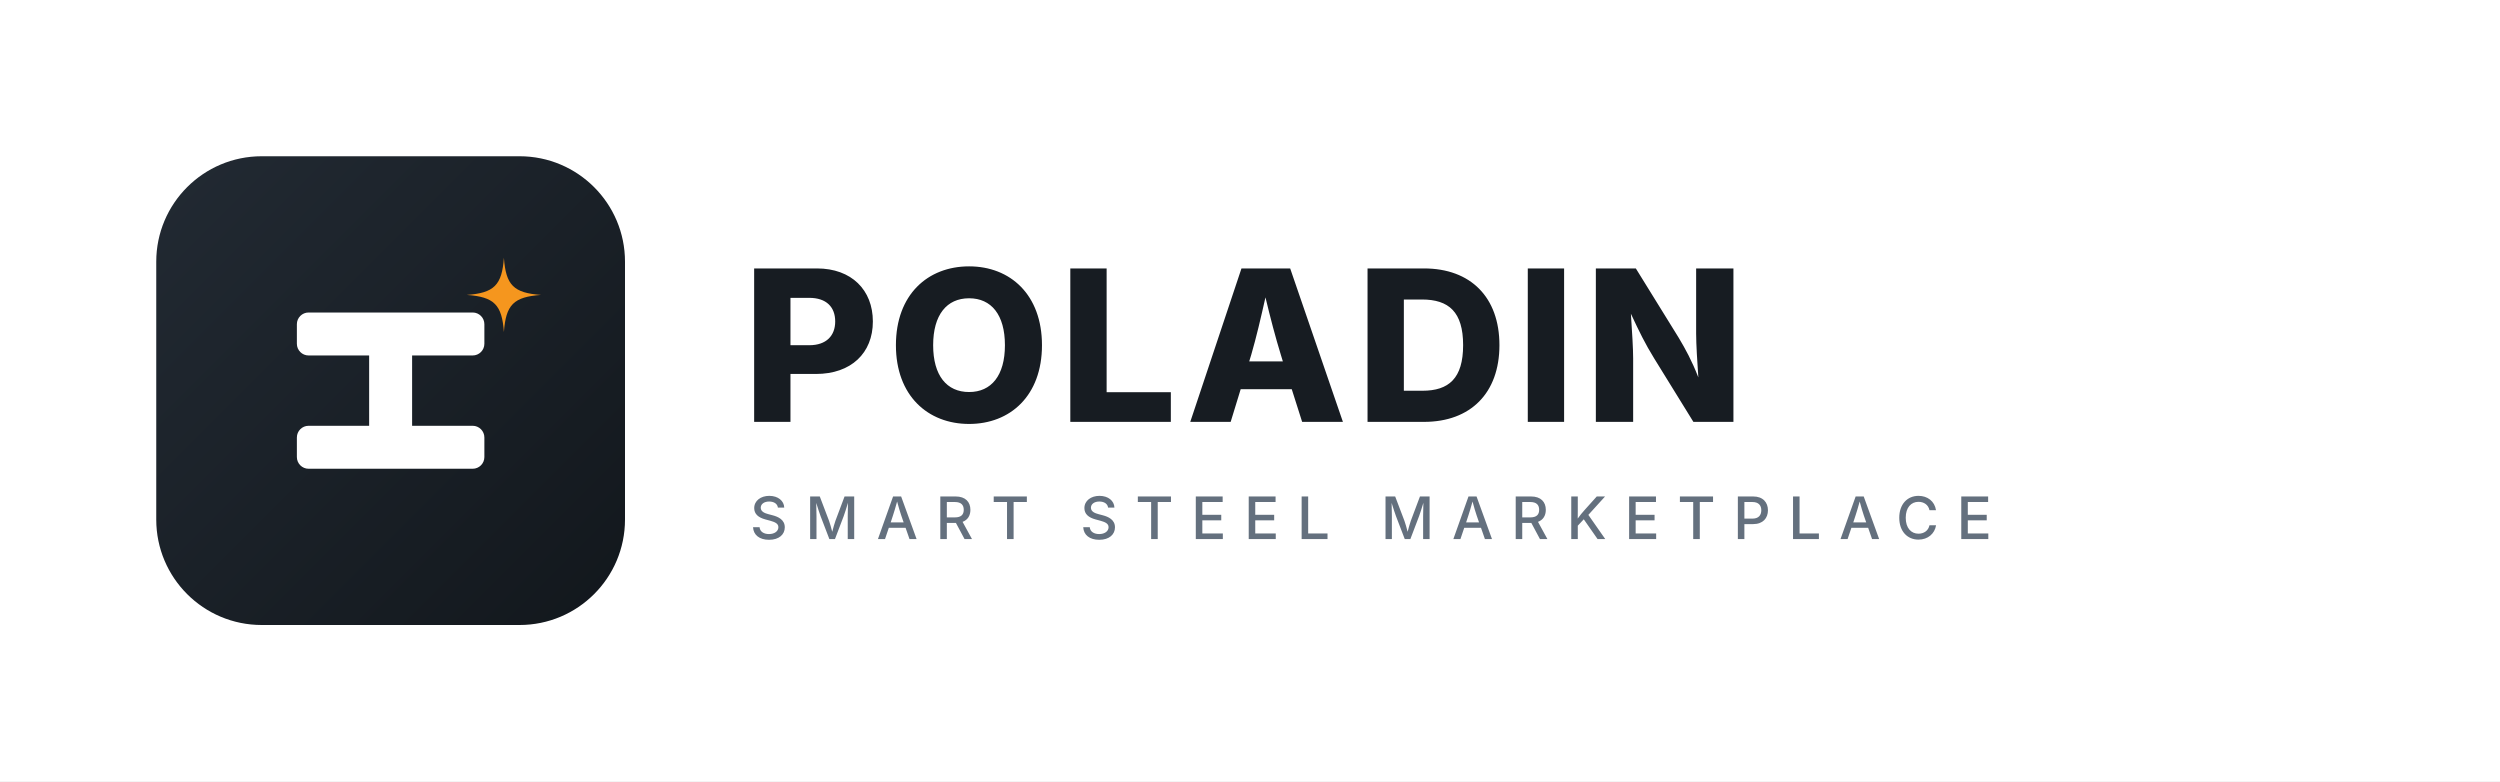
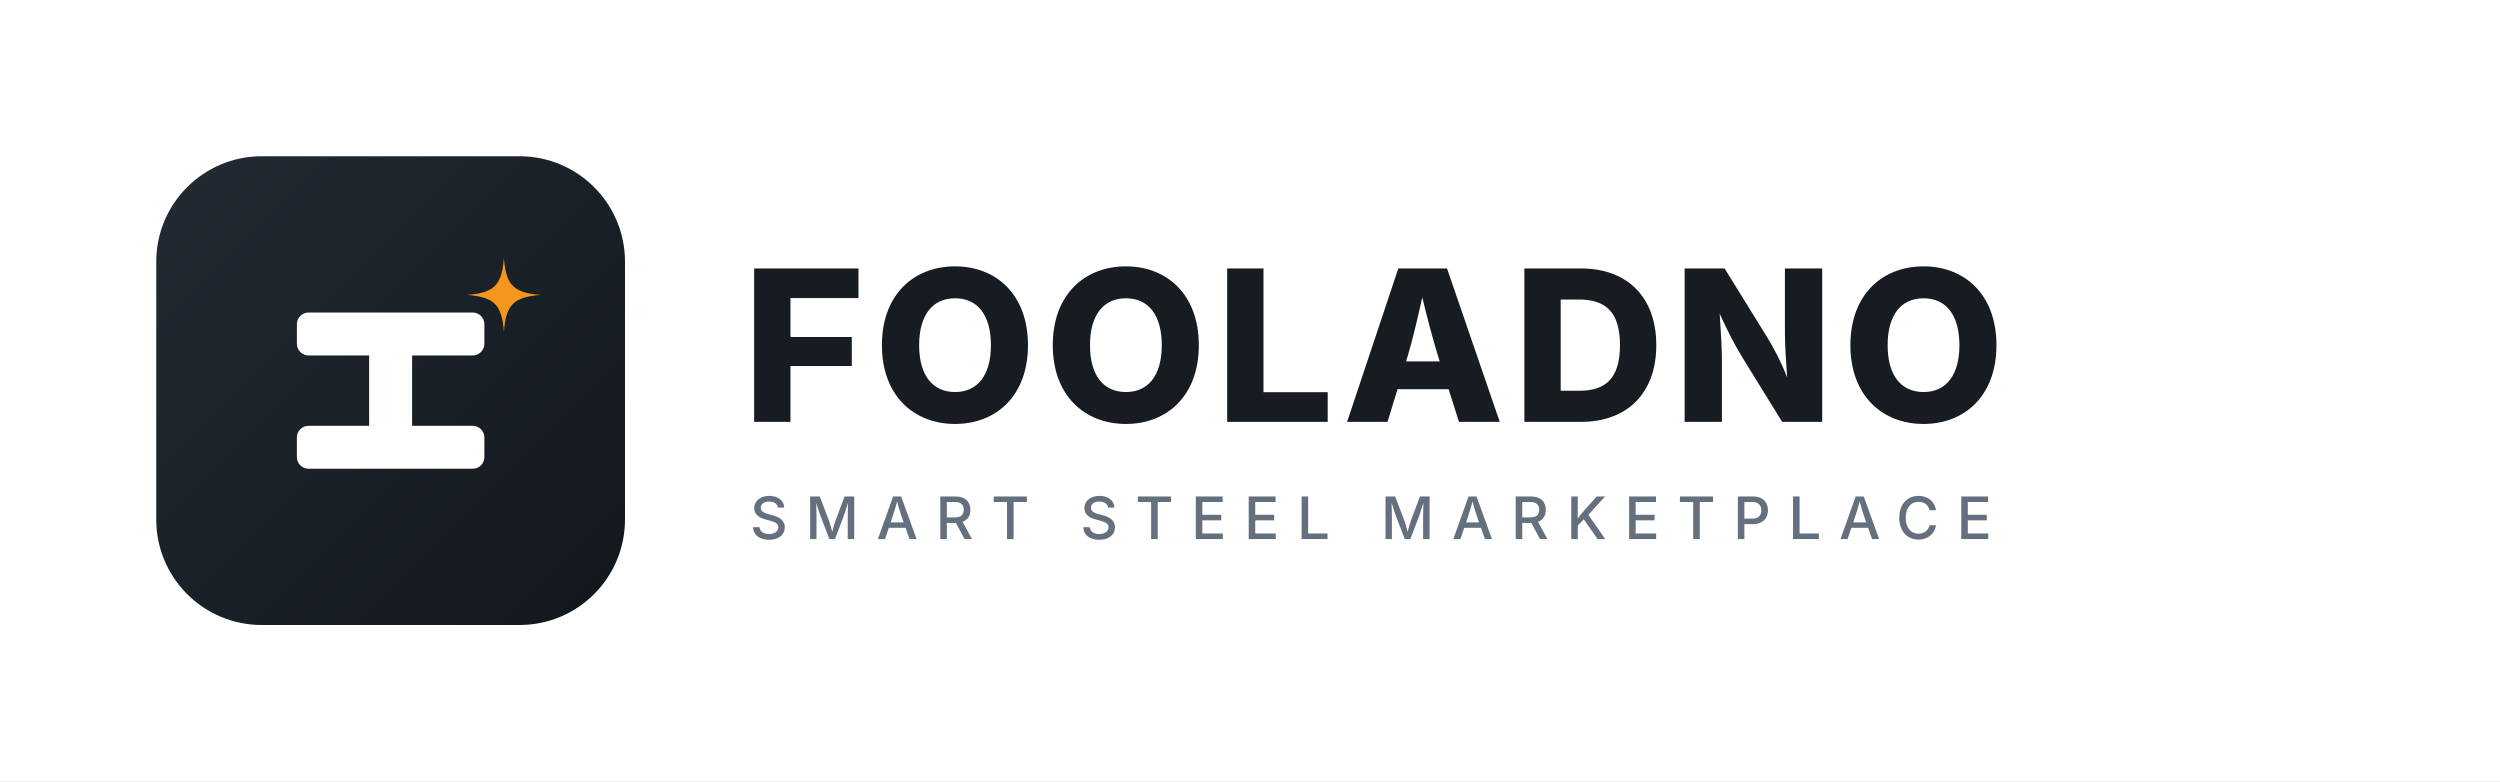
- <svg xmlns="http://www.w3.org/2000/svg" width="640" height="200" viewBox="0 0 640 200" fill="none" role="img" aria-label="Poladin logo">
+ <svg xmlns="http://www.w3.org/2000/svg" width="640" height="200" viewBox="0 0 640 200" fill="none" role="img" aria-label="Fooladno logo">
  <defs>
    <linearGradient id="tile2" x1="0" y1="0" x2="1" y2="1">
      <stop offset="0" stop-color="#222A33" />
      <stop offset="1" stop-color="#12171C" />
    </linearGradient>
  </defs>
  <rect width="640" height="200" fill="#FFFFFF" />
  <g transform="translate(40,40)">
    <rect width="120" height="120" rx="27" fill="url(#tile2)" />
    <g fill="#FFFFFF">
      <rect x="36" y="40" width="48" height="11" rx="3" />
      <rect x="54.5" y="48" width="11" height="24" rx="2" />
      <rect x="36" y="69" width="48" height="11" rx="3" />
    </g>
    <path d="M89,26 C89.5,33 91.5,35 98.5,35.5 C91.5,36 89.5,38 89,45 C88.5,38 86.5,36 79.5,35.5 C86.5,35 88.5,33 89,26 Z" fill="#F5961E" />
  </g>
-   <text x="190" y="108" font-family="Inter, Segoe UI, Arial, sans-serif" font-size="54" font-weight="800" fill="#171C22" letter-spacing="2">POLADIN</text>
+   <text x="190" y="108" font-family="Inter, Segoe UI, Arial, sans-serif" font-size="54" font-weight="800" fill="#171C22" letter-spacing="2">FOOLADNO</text>
  <text x="192" y="138" font-family="Inter, Segoe UI, Arial, sans-serif" font-size="15" font-weight="500" fill="#64707E" letter-spacing="4.5">SMART STEEL MARKETPLACE</text>
</svg>
